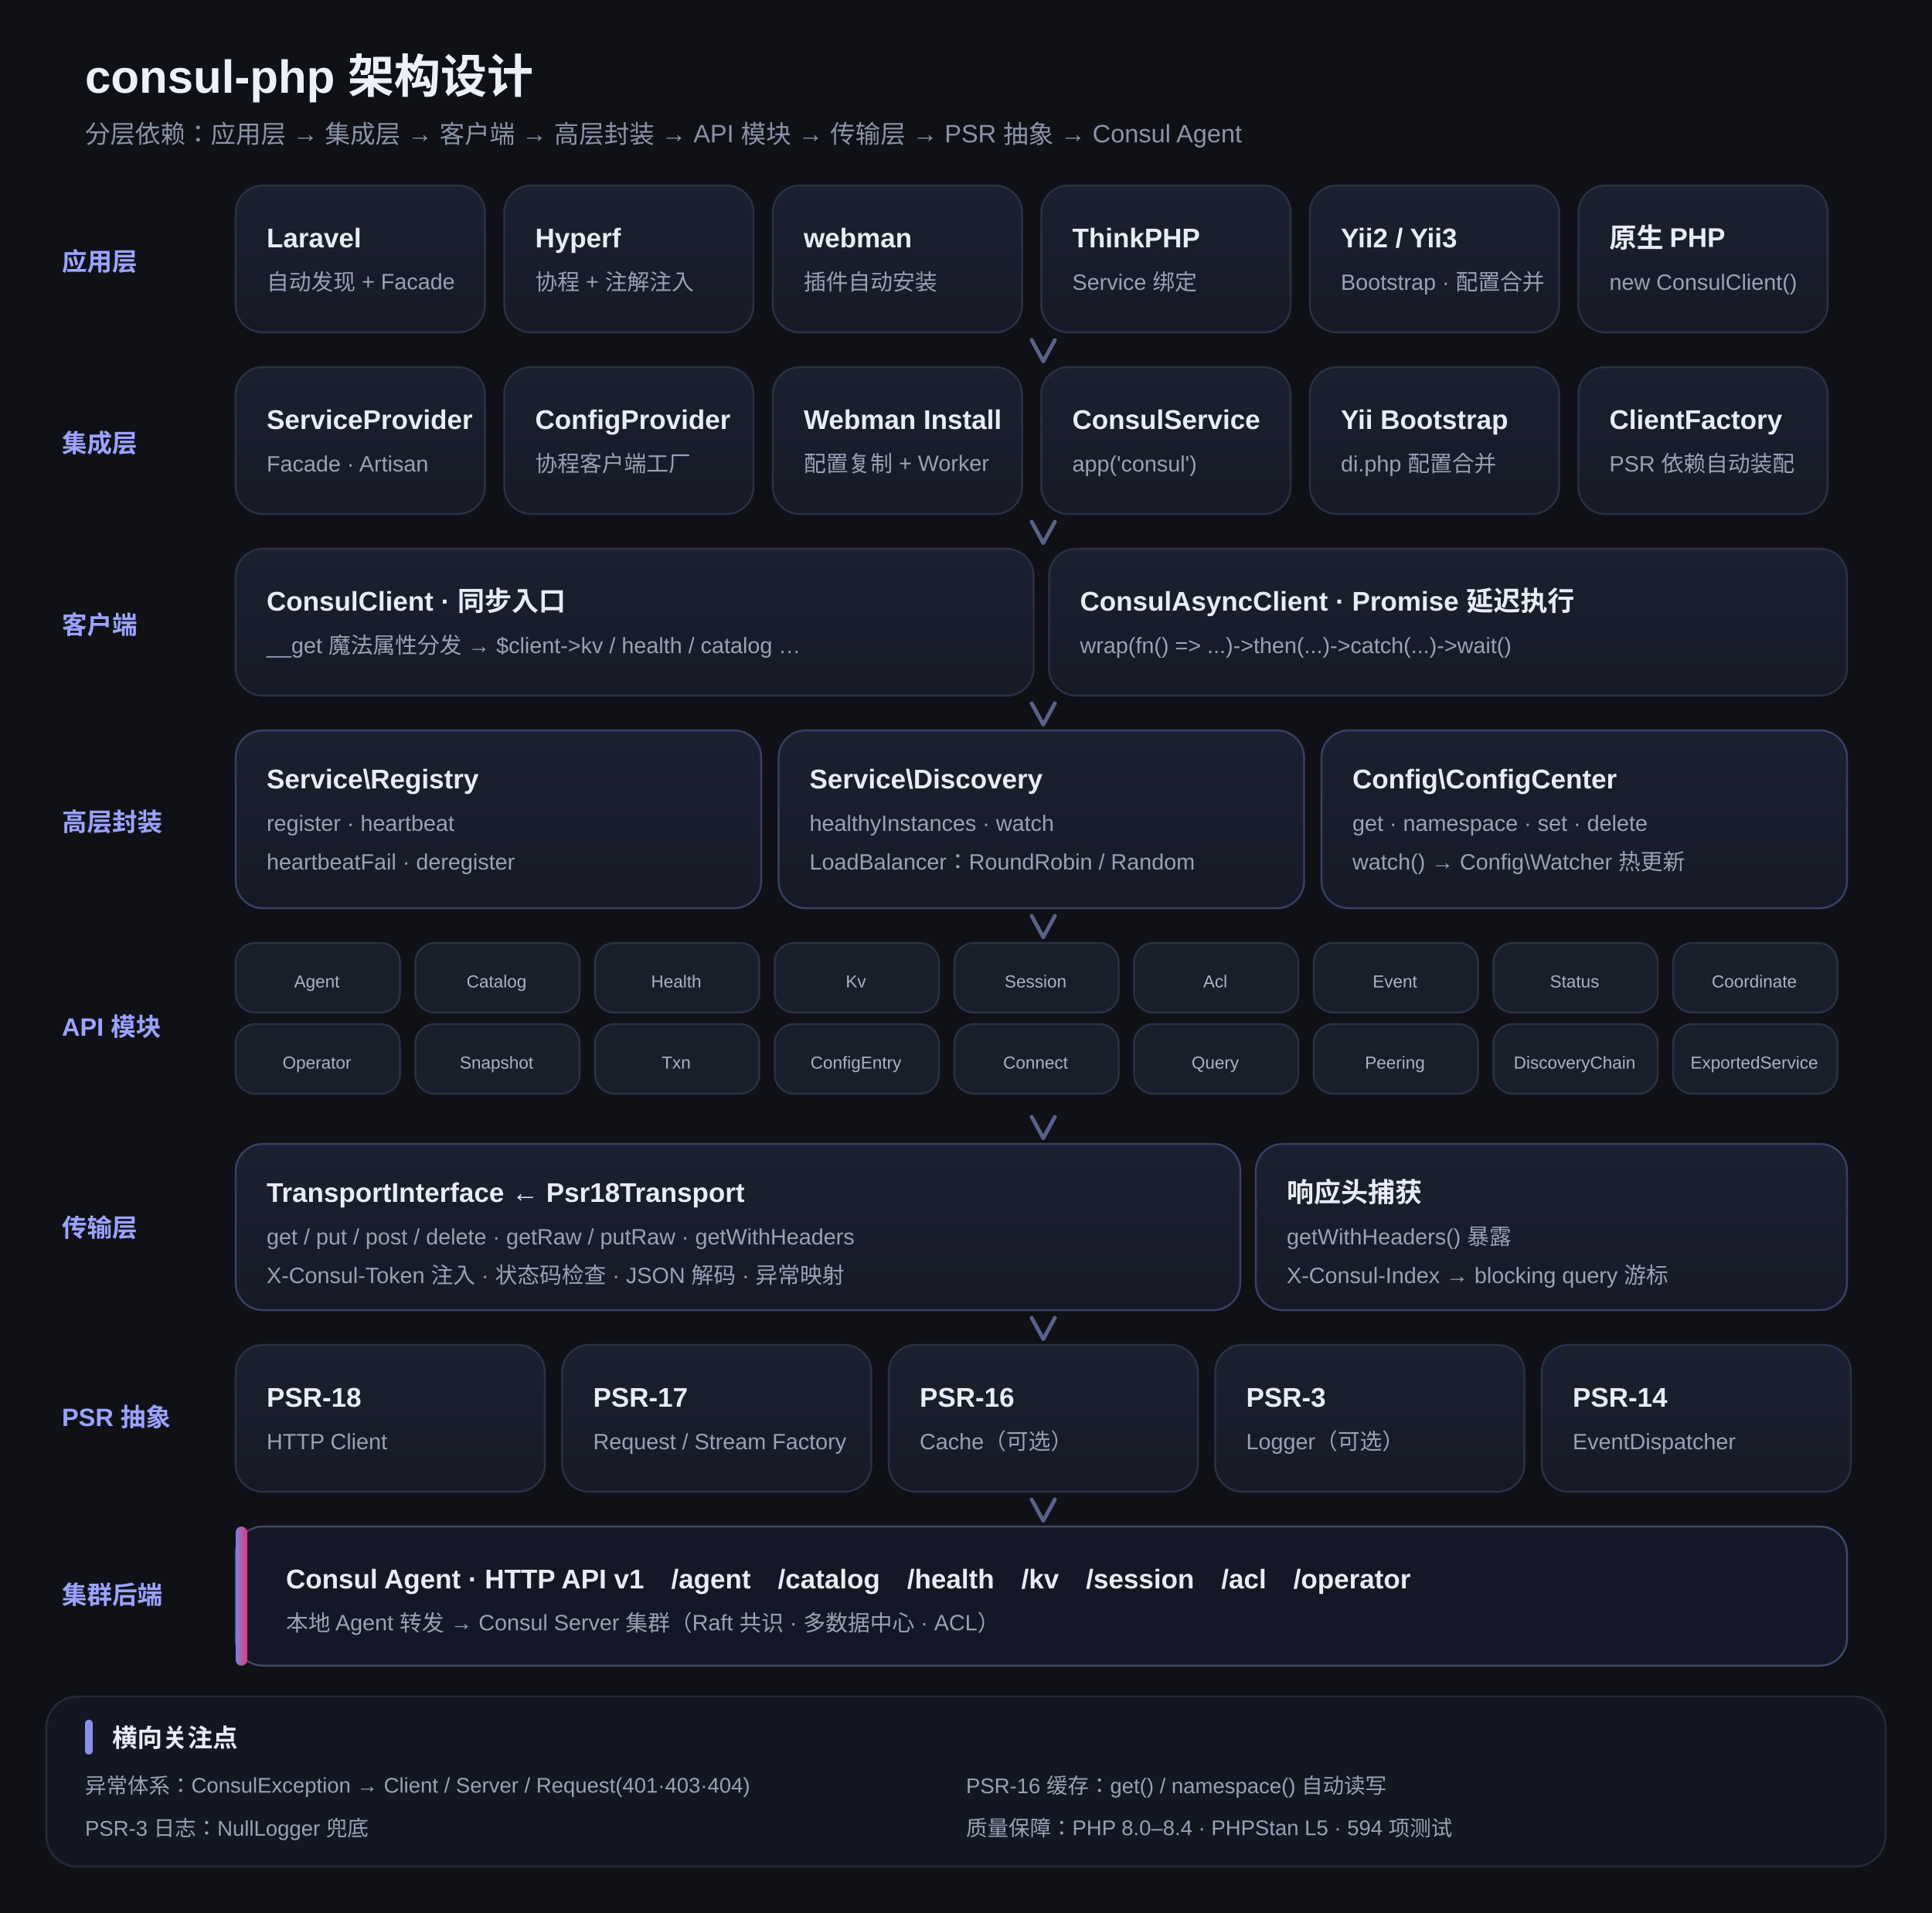
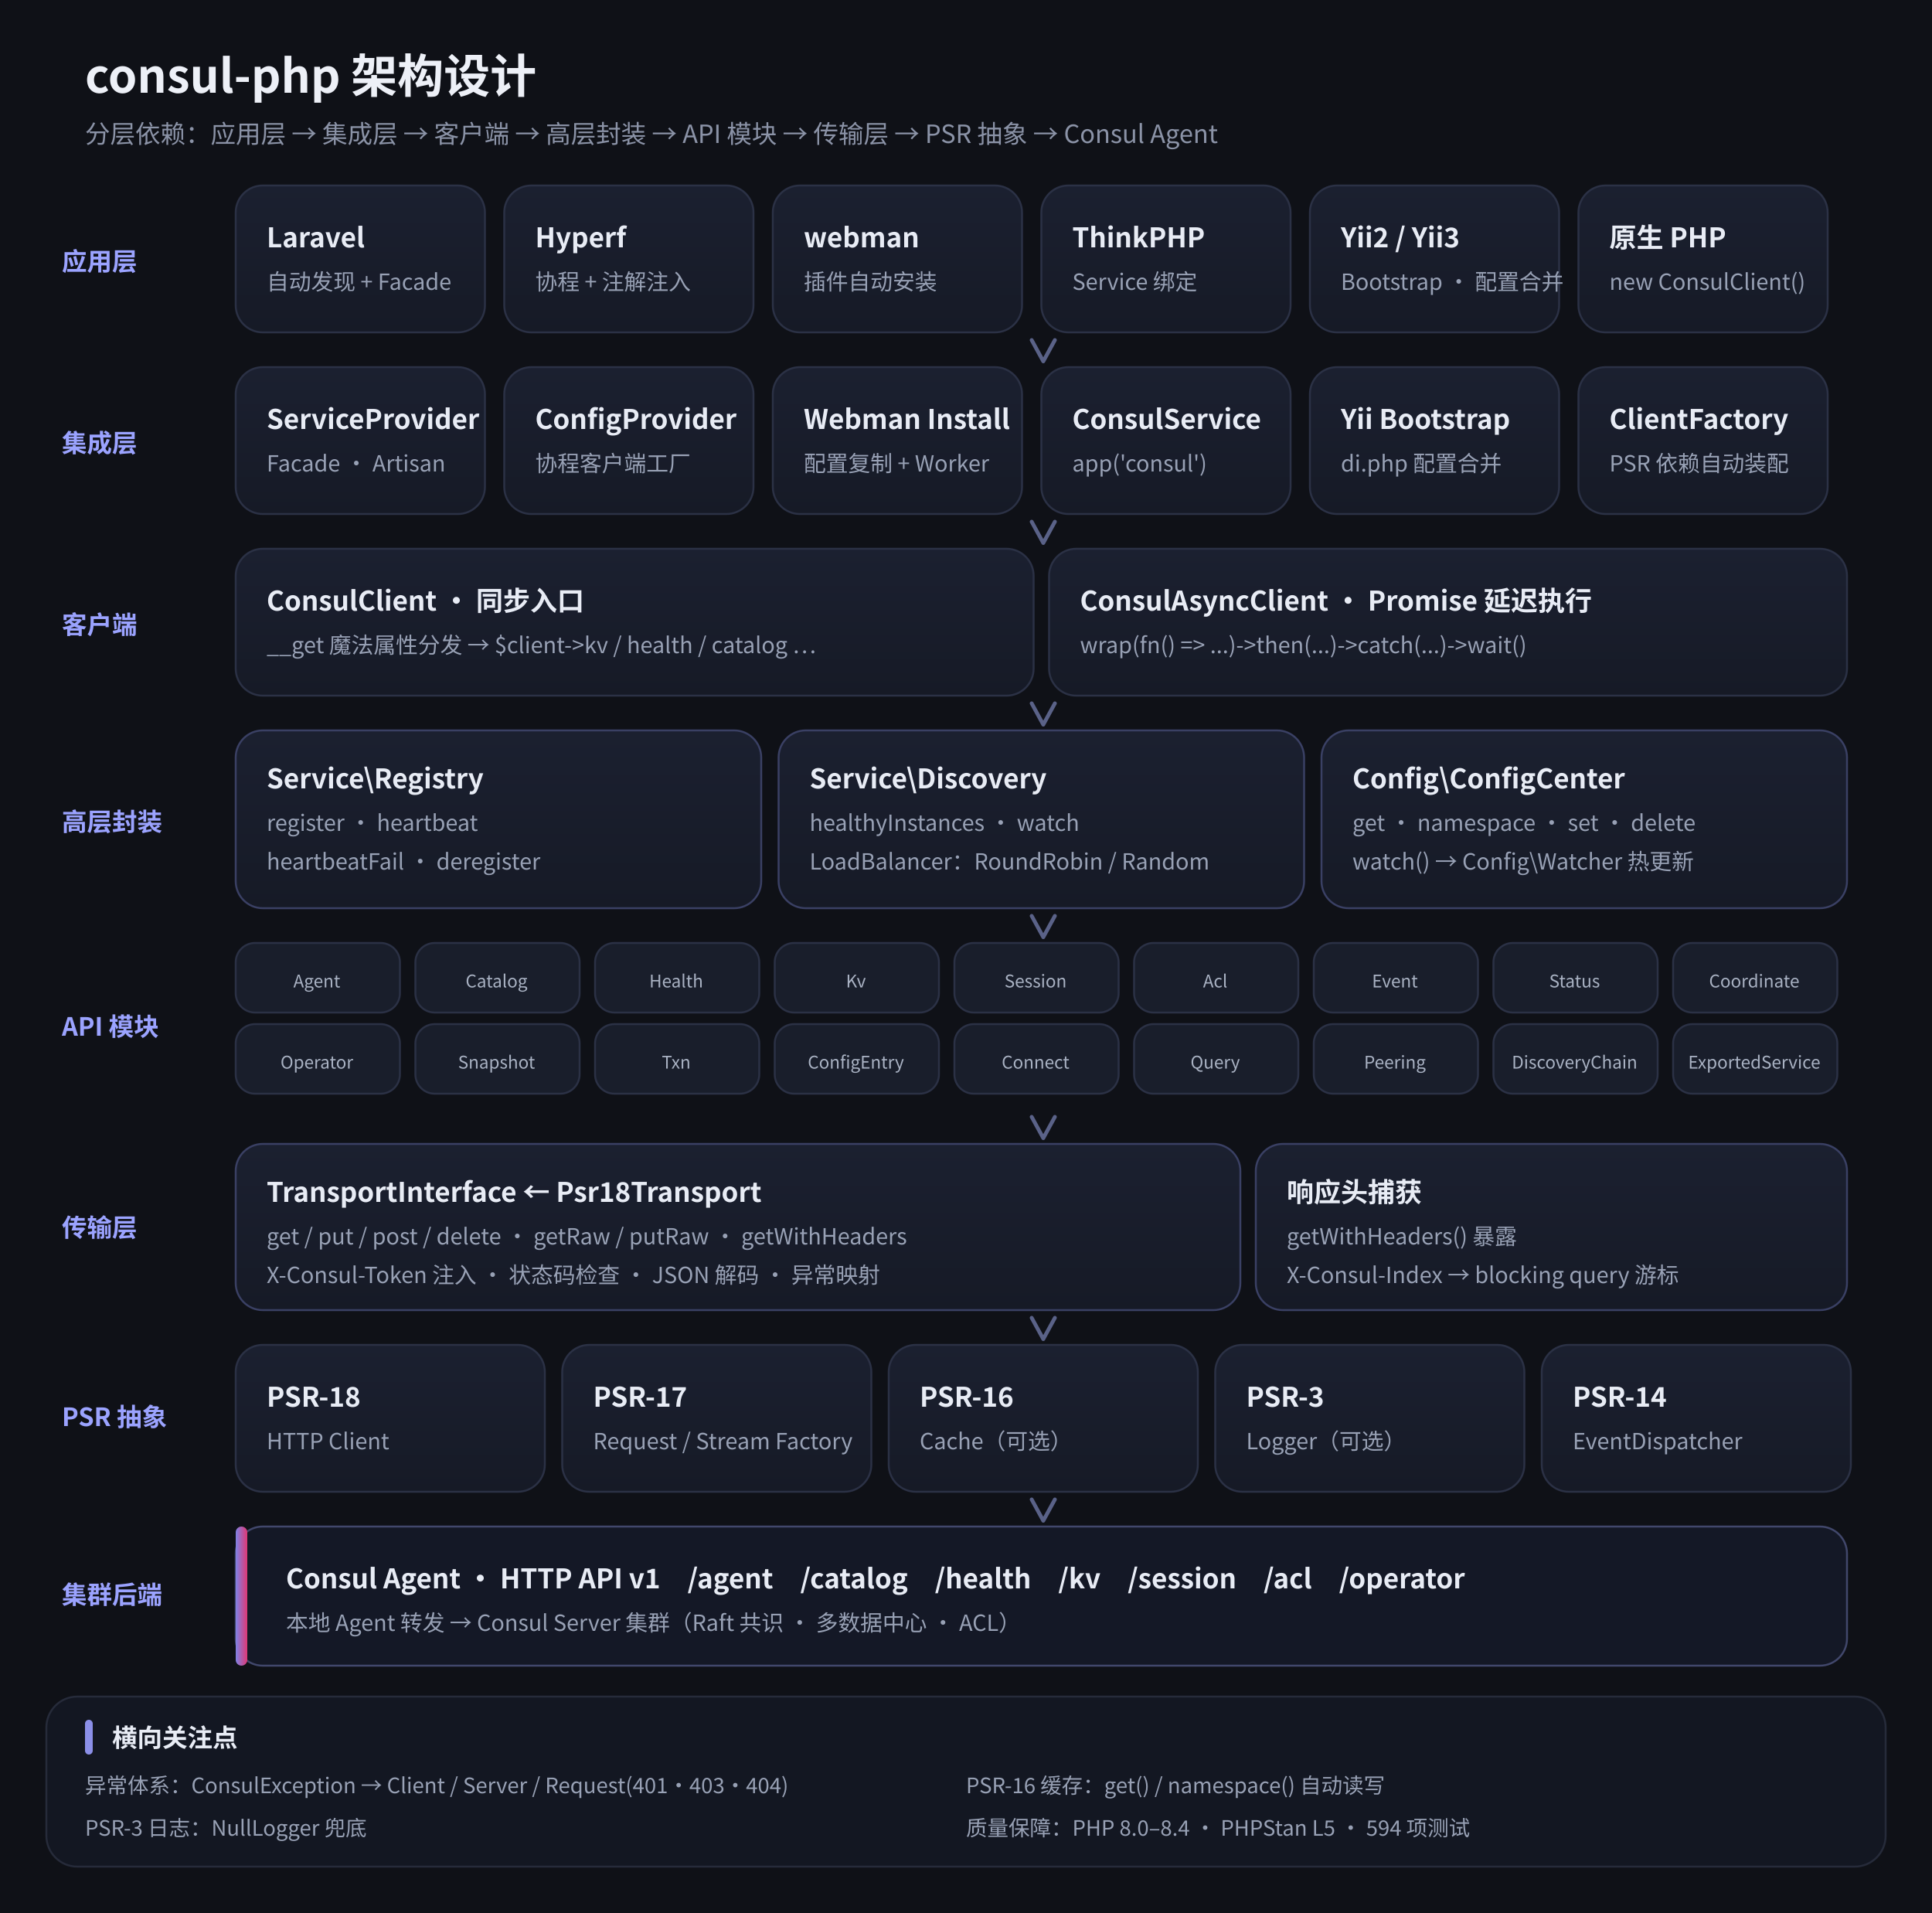
<svg xmlns="http://www.w3.org/2000/svg" width="1000" height="990" viewBox="0 0 1000 990" role="img" aria-label="consul-php 架构设计图">
  <style>
-     .t { font-family: -apple-system, BlinkMacSystemFont, "Segoe UI", "Helvetica Neue", Arial, "DejaVu Sans", "Noto Sans SC", "PingFang SC", "Microsoft YaHei", sans-serif; }
+     .t { font-family: "Noto Sans SC", "Noto Sans CJK SC", "Noto Sans", "DejaVu Sans", "Liberation Sans", sans-serif; }
    .h1 { font-size: 24px; font-weight: 700; fill: #EDF0F7; }
    .sub { font-size: 13px; fill: #8B93A7; }
    .gutter { font-size: 13px; font-weight: 600; fill: #9BA3FF; }
    .ct { font-size: 14px; font-weight: 600; fill: #E8ECF5; }
    .cs { font-size: 11.5px; fill: #98A1B5; }
    .mini { font-size: 10.5px; fill: #A9B2C3; }
    .mini-mod { font-size: 9px; fill: #A9B2C3; }
    .band { font-size: 13px; font-weight: 600; fill: #E8ECF5; }
    .bands { font-size: 11px; fill: #98A1B5; }
  </style>
  <defs>
    <linearGradient id="card" x1="0" y1="0" x2="0" y2="1">
      <stop offset="0" stop-color="#1B2030" />
      <stop offset="1" stop-color="#161A26" />
    </linearGradient>
    <linearGradient id="accent" x1="0" y1="0" x2="1" y2="0">
      <stop offset="0" stop-color="#7E83E6" />
      <stop offset="1" stop-color="#E03875" />
    </linearGradient>
  </defs>
  <rect width="1000" height="990" fill="#0F1117" />
  <g class="t">
    <text class="h1" x="44" y="48">consul-php 架构设计</text>
    <text class="sub" x="44" y="74">分层依赖：应用层 → 集成层 → 客户端 → 高层封装 → API 模块 → 传输层 → PSR 抽象 → Consul Agent</text>
    <text class="gutter" x="32" y="140">应用层</text>
    <rect x="122" y="96" width="129" height="76" rx="14" fill="url(#card)" stroke="#2B3145" />
    <text class="ct" x="138" y="128">Laravel</text>
    <text class="cs" x="138" y="150">自动发现 + Facade</text>
    <rect x="261" y="96" width="129" height="76" rx="14" fill="url(#card)" stroke="#2B3145" />
    <text class="ct" x="277" y="128">Hyperf</text>
    <text class="cs" x="277" y="150">协程 + 注解注入</text>
    <rect x="400" y="96" width="129" height="76" rx="14" fill="url(#card)" stroke="#2B3145" />
    <text class="ct" x="416" y="128">webman</text>
    <text class="cs" x="416" y="150">插件自动安装</text>
    <rect x="539" y="96" width="129" height="76" rx="14" fill="url(#card)" stroke="#2B3145" />
    <text class="ct" x="555" y="128">ThinkPHP</text>
    <text class="cs" x="555" y="150">Service 绑定</text>
    <rect x="678" y="96" width="129" height="76" rx="14" fill="url(#card)" stroke="#2B3145" />
    <text class="ct" x="694" y="128">Yii2 / Yii3</text>
    <text class="cs" x="694" y="150">Bootstrap · 配置合并</text>
    <rect x="817" y="96" width="129" height="76" rx="14" fill="url(#card)" stroke="#2B3145" />
    <text class="ct" x="833" y="128">原生 PHP</text>
    <text class="cs" x="833" y="150">new ConsulClient()</text>
    <path d="M534 176 L540 187 L546 176" fill="none" stroke="#5A6288" stroke-width="2" stroke-linecap="round" stroke-linejoin="round" />
    <text class="gutter" x="32" y="234">集成层</text>
    <rect x="122" y="190" width="129" height="76" rx="14" fill="url(#card)" stroke="#2B3145" />
    <text class="ct" x="138" y="222">ServiceProvider</text>
    <text class="cs" x="138" y="244">Facade · Artisan</text>
    <rect x="261" y="190" width="129" height="76" rx="14" fill="url(#card)" stroke="#2B3145" />
    <text class="ct" x="277" y="222">ConfigProvider</text>
    <text class="cs" x="277" y="244">协程客户端工厂</text>
    <rect x="400" y="190" width="129" height="76" rx="14" fill="url(#card)" stroke="#2B3145" />
    <text class="ct" x="416" y="222">Webman Install</text>
    <text class="cs" x="416" y="244">配置复制 + Worker</text>
    <rect x="539" y="190" width="129" height="76" rx="14" fill="url(#card)" stroke="#2B3145" />
    <text class="ct" x="555" y="222">ConsulService</text>
    <text class="cs" x="555" y="244">app('consul')</text>
    <rect x="678" y="190" width="129" height="76" rx="14" fill="url(#card)" stroke="#2B3145" />
    <text class="ct" x="694" y="222">Yii Bootstrap</text>
    <text class="cs" x="694" y="244">di.php 配置合并</text>
    <rect x="817" y="190" width="129" height="76" rx="14" fill="url(#card)" stroke="#2B3145" />
    <text class="ct" x="833" y="222">ClientFactory</text>
    <text class="cs" x="833" y="244">PSR 依赖自动装配</text>
    <path d="M534 270 L540 281 L546 270" fill="none" stroke="#5A6288" stroke-width="2" stroke-linecap="round" stroke-linejoin="round" />
    <text class="gutter" x="32" y="328">客户端</text>
    <rect x="122" y="284" width="413" height="76" rx="14" fill="url(#card)" stroke="#2B3145" />
    <text class="ct" x="138" y="316">ConsulClient · 同步入口</text>
    <text class="cs" x="138" y="338">__get 魔法属性分发 → $client-&gt;kv / health / catalog …</text>
    <rect x="543" y="284" width="413" height="76" rx="14" fill="url(#card)" stroke="#2B3145" />
    <text class="ct" x="559" y="316">ConsulAsyncClient · Promise 延迟执行</text>
    <text class="cs" x="559" y="338">wrap(fn() =&gt; ...)-&gt;then(...)-&gt;catch(...)-&gt;wait()</text>
    <path d="M534 364 L540 375 L546 364" fill="none" stroke="#5A6288" stroke-width="2" stroke-linecap="round" stroke-linejoin="round" />
    <text class="gutter" x="32" y="430">高层封装</text>
    <rect x="122" y="378" width="272" height="92" rx="14" fill="url(#card)" stroke="#3A4064" />
    <text class="ct" x="138" y="408">Service\Registry</text>
    <text class="cs" x="138" y="430">register · heartbeat</text>
    <text class="cs" x="138" y="450">heartbeatFail · deregister</text>
    <rect x="403" y="378" width="272" height="92" rx="14" fill="url(#card)" stroke="#3A4064" />
    <text class="ct" x="419" y="408">Service\Discovery</text>
    <text class="cs" x="419" y="430">healthyInstances · watch</text>
    <text class="cs" x="419" y="450">LoadBalancer：RoundRobin / Random</text>
    <rect x="684" y="378" width="272" height="92" rx="14" fill="url(#card)" stroke="#3A4064" />
    <text class="ct" x="700" y="408">Config\ConfigCenter</text>
    <text class="cs" x="700" y="430">get · namespace · set · delete</text>
    <text class="cs" x="700" y="450">watch() → Config\Watcher 热更新</text>
    <path d="M534 474 L540 485 L546 474" fill="none" stroke="#5A6288" stroke-width="2" stroke-linecap="round" stroke-linejoin="round" />
    <text class="gutter" x="32" y="536">API 模块</text>
    <rect x="122" y="488" width="85" height="36" rx="10" fill="#191E2B" stroke="#2B3145" />
    <text class="mini-mod" x="164" y="511" text-anchor="middle">Agent</text>
    <rect x="215" y="488" width="85" height="36" rx="10" fill="#191E2B" stroke="#2B3145" />
    <text class="mini-mod" x="257" y="511" text-anchor="middle">Catalog</text>
    <rect x="308" y="488" width="85" height="36" rx="10" fill="#191E2B" stroke="#2B3145" />
    <text class="mini-mod" x="350" y="511" text-anchor="middle">Health</text>
    <rect x="401" y="488" width="85" height="36" rx="10" fill="#191E2B" stroke="#2B3145" />
    <text class="mini-mod" x="443" y="511" text-anchor="middle">Kv</text>
    <rect x="494" y="488" width="85" height="36" rx="10" fill="#191E2B" stroke="#2B3145" />
    <text class="mini-mod" x="536" y="511" text-anchor="middle">Session</text>
    <rect x="587" y="488" width="85" height="36" rx="10" fill="#191E2B" stroke="#2B3145" />
    <text class="mini-mod" x="629" y="511" text-anchor="middle">Acl</text>
    <rect x="680" y="488" width="85" height="36" rx="10" fill="#191E2B" stroke="#2B3145" />
    <text class="mini-mod" x="722" y="511" text-anchor="middle">Event</text>
    <rect x="773" y="488" width="85" height="36" rx="10" fill="#191E2B" stroke="#2B3145" />
    <text class="mini-mod" x="815" y="511" text-anchor="middle">Status</text>
    <rect x="866" y="488" width="85" height="36" rx="10" fill="#191E2B" stroke="#2B3145" />
    <text class="mini-mod" x="908" y="511" text-anchor="middle">Coordinate</text>
    <rect x="122" y="530" width="85" height="36" rx="10" fill="#191E2B" stroke="#2B3145" />
    <text class="mini-mod" x="164" y="553" text-anchor="middle">Operator</text>
    <rect x="215" y="530" width="85" height="36" rx="10" fill="#191E2B" stroke="#2B3145" />
    <text class="mini-mod" x="257" y="553" text-anchor="middle">Snapshot</text>
    <rect x="308" y="530" width="85" height="36" rx="10" fill="#191E2B" stroke="#2B3145" />
    <text class="mini-mod" x="350" y="553" text-anchor="middle">Txn</text>
    <rect x="401" y="530" width="85" height="36" rx="10" fill="#191E2B" stroke="#2B3145" />
    <text class="mini-mod" x="443" y="553" text-anchor="middle">ConfigEntry</text>
    <rect x="494" y="530" width="85" height="36" rx="10" fill="#191E2B" stroke="#2B3145" />
    <text class="mini-mod" x="536" y="553" text-anchor="middle">Connect</text>
    <rect x="587" y="530" width="85" height="36" rx="10" fill="#191E2B" stroke="#2B3145" />
    <text class="mini-mod" x="629" y="553" text-anchor="middle">Query</text>
    <rect x="680" y="530" width="85" height="36" rx="10" fill="#191E2B" stroke="#2B3145" />
    <text class="mini-mod" x="722" y="553" text-anchor="middle">Peering</text>
    <rect x="773" y="530" width="85" height="36" rx="10" fill="#191E2B" stroke="#2B3145" />
    <text class="mini-mod" x="815" y="553" text-anchor="middle">DiscoveryChain</text>
    <rect x="866" y="530" width="85" height="36" rx="10" fill="#191E2B" stroke="#2B3145" />
    <text class="mini-mod" x="908" y="553" text-anchor="middle">ExportedService</text>
    <path d="M534 578 L540 589 L546 578" fill="none" stroke="#5A6288" stroke-width="2" stroke-linecap="round" stroke-linejoin="round" />
    <text class="gutter" x="32" y="640">传输层</text>
    <rect x="122" y="592" width="520" height="86" rx="14" fill="url(#card)" stroke="#3A4064" />
    <text class="ct" x="138" y="622">TransportInterface ← Psr18Transport</text>
    <text class="cs" x="138" y="644">get / put / post / delete · getRaw / putRaw · getWithHeaders</text>
    <text class="cs" x="138" y="664">X-Consul-Token 注入 · 状态码检查 · JSON 解码 · 异常映射</text>
    <rect x="650" y="592" width="306" height="86" rx="14" fill="url(#card)" stroke="#3A4064" />
    <text class="ct" x="666" y="622">响应头捕获</text>
    <text class="cs" x="666" y="644">getWithHeaders() 暴露</text>
    <text class="cs" x="666" y="664">X-Consul-Index → blocking query 游标</text>
    <path d="M534 682 L540 693 L546 682" fill="none" stroke="#5A6288" stroke-width="2" stroke-linecap="round" stroke-linejoin="round" />
    <text class="gutter" x="32" y="738">PSR 抽象</text>
    <rect x="122" y="696" width="160" height="76" rx="14" fill="url(#card)" stroke="#2B3145" />
    <text class="ct" x="138" y="728">PSR-18</text>
    <text class="cs" x="138" y="750">HTTP Client</text>
    <rect x="291" y="696" width="160" height="76" rx="14" fill="url(#card)" stroke="#2B3145" />
    <text class="ct" x="307" y="728">PSR-17</text>
    <text class="cs" x="307" y="750">Request / Stream Factory</text>
    <rect x="460" y="696" width="160" height="76" rx="14" fill="url(#card)" stroke="#2B3145" />
    <text class="ct" x="476" y="728">PSR-16</text>
    <text class="cs" x="476" y="750">Cache（可选）</text>
    <rect x="629" y="696" width="160" height="76" rx="14" fill="url(#card)" stroke="#2B3145" />
    <text class="ct" x="645" y="728">PSR-3</text>
    <text class="cs" x="645" y="750">Logger（可选）</text>
    <rect x="798" y="696" width="160" height="76" rx="14" fill="url(#card)" stroke="#2B3145" />
    <text class="ct" x="814" y="728">PSR-14</text>
    <text class="cs" x="814" y="750">EventDispatcher</text>
    <path d="M534 776 L540 787 L546 776" fill="none" stroke="#5A6288" stroke-width="2" stroke-linecap="round" stroke-linejoin="round" />
    <text class="gutter" x="32" y="830">集群后端</text>
    <rect x="122" y="790" width="834" height="72" rx="14" fill="#141826" stroke="#41476B" />
    <rect x="122" y="790" width="6" height="72" rx="3" fill="url(#accent)" />
    <text class="ct" x="148" y="822">Consul Agent · HTTP API v1　/agent　/catalog　/health　/kv　/session　/acl　/operator</text>
    <text class="cs" x="148" y="844">本地 Agent 转发 → Consul Server 集群（Raft 共识 · 多数据中心 · ACL）</text>
    <rect x="24" y="878" width="952" height="88" rx="16" fill="#131722" stroke="#262B3A" />
    <rect x="44" y="890" width="4" height="18" rx="2" fill="#8B8FE8" />
    <text class="band" x="58" y="904">横向关注点</text>
    <text class="bands" x="44" y="928">异常体系：ConsulException → Client / Server / Request(401·403·404)</text>
    <text class="bands" x="500" y="928">PSR-16 缓存：get() / namespace() 自动读写</text>
    <text class="bands" x="44" y="950">PSR-3 日志：NullLogger 兜底</text>
    <text class="bands" x="500" y="950">质量保障：PHP 8.0–8.4 · PHPStan L5 · 594 项测试</text>
  </g>
</svg>
